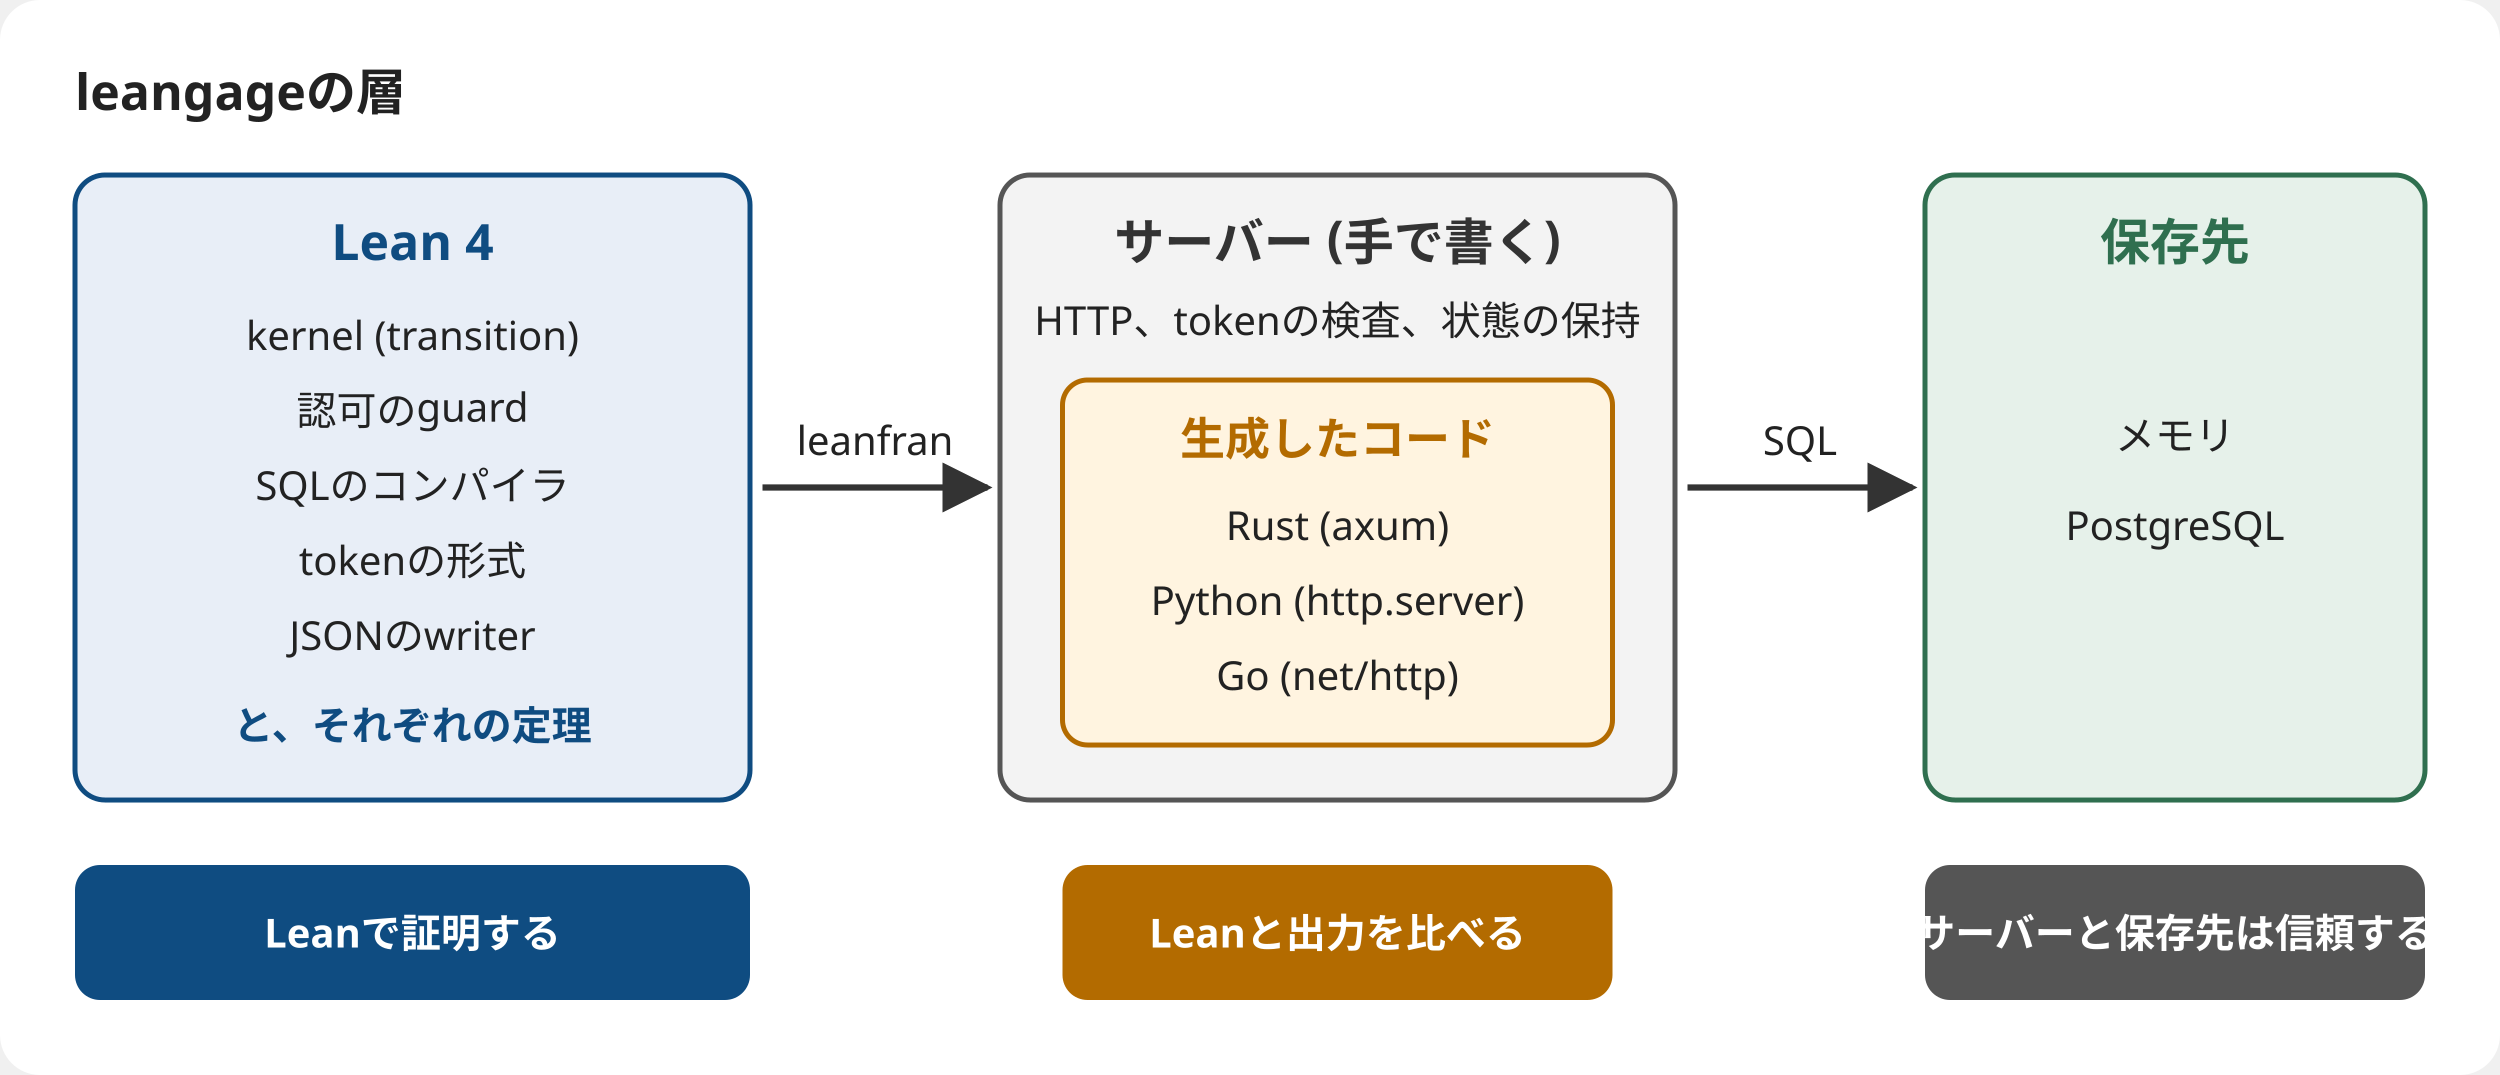
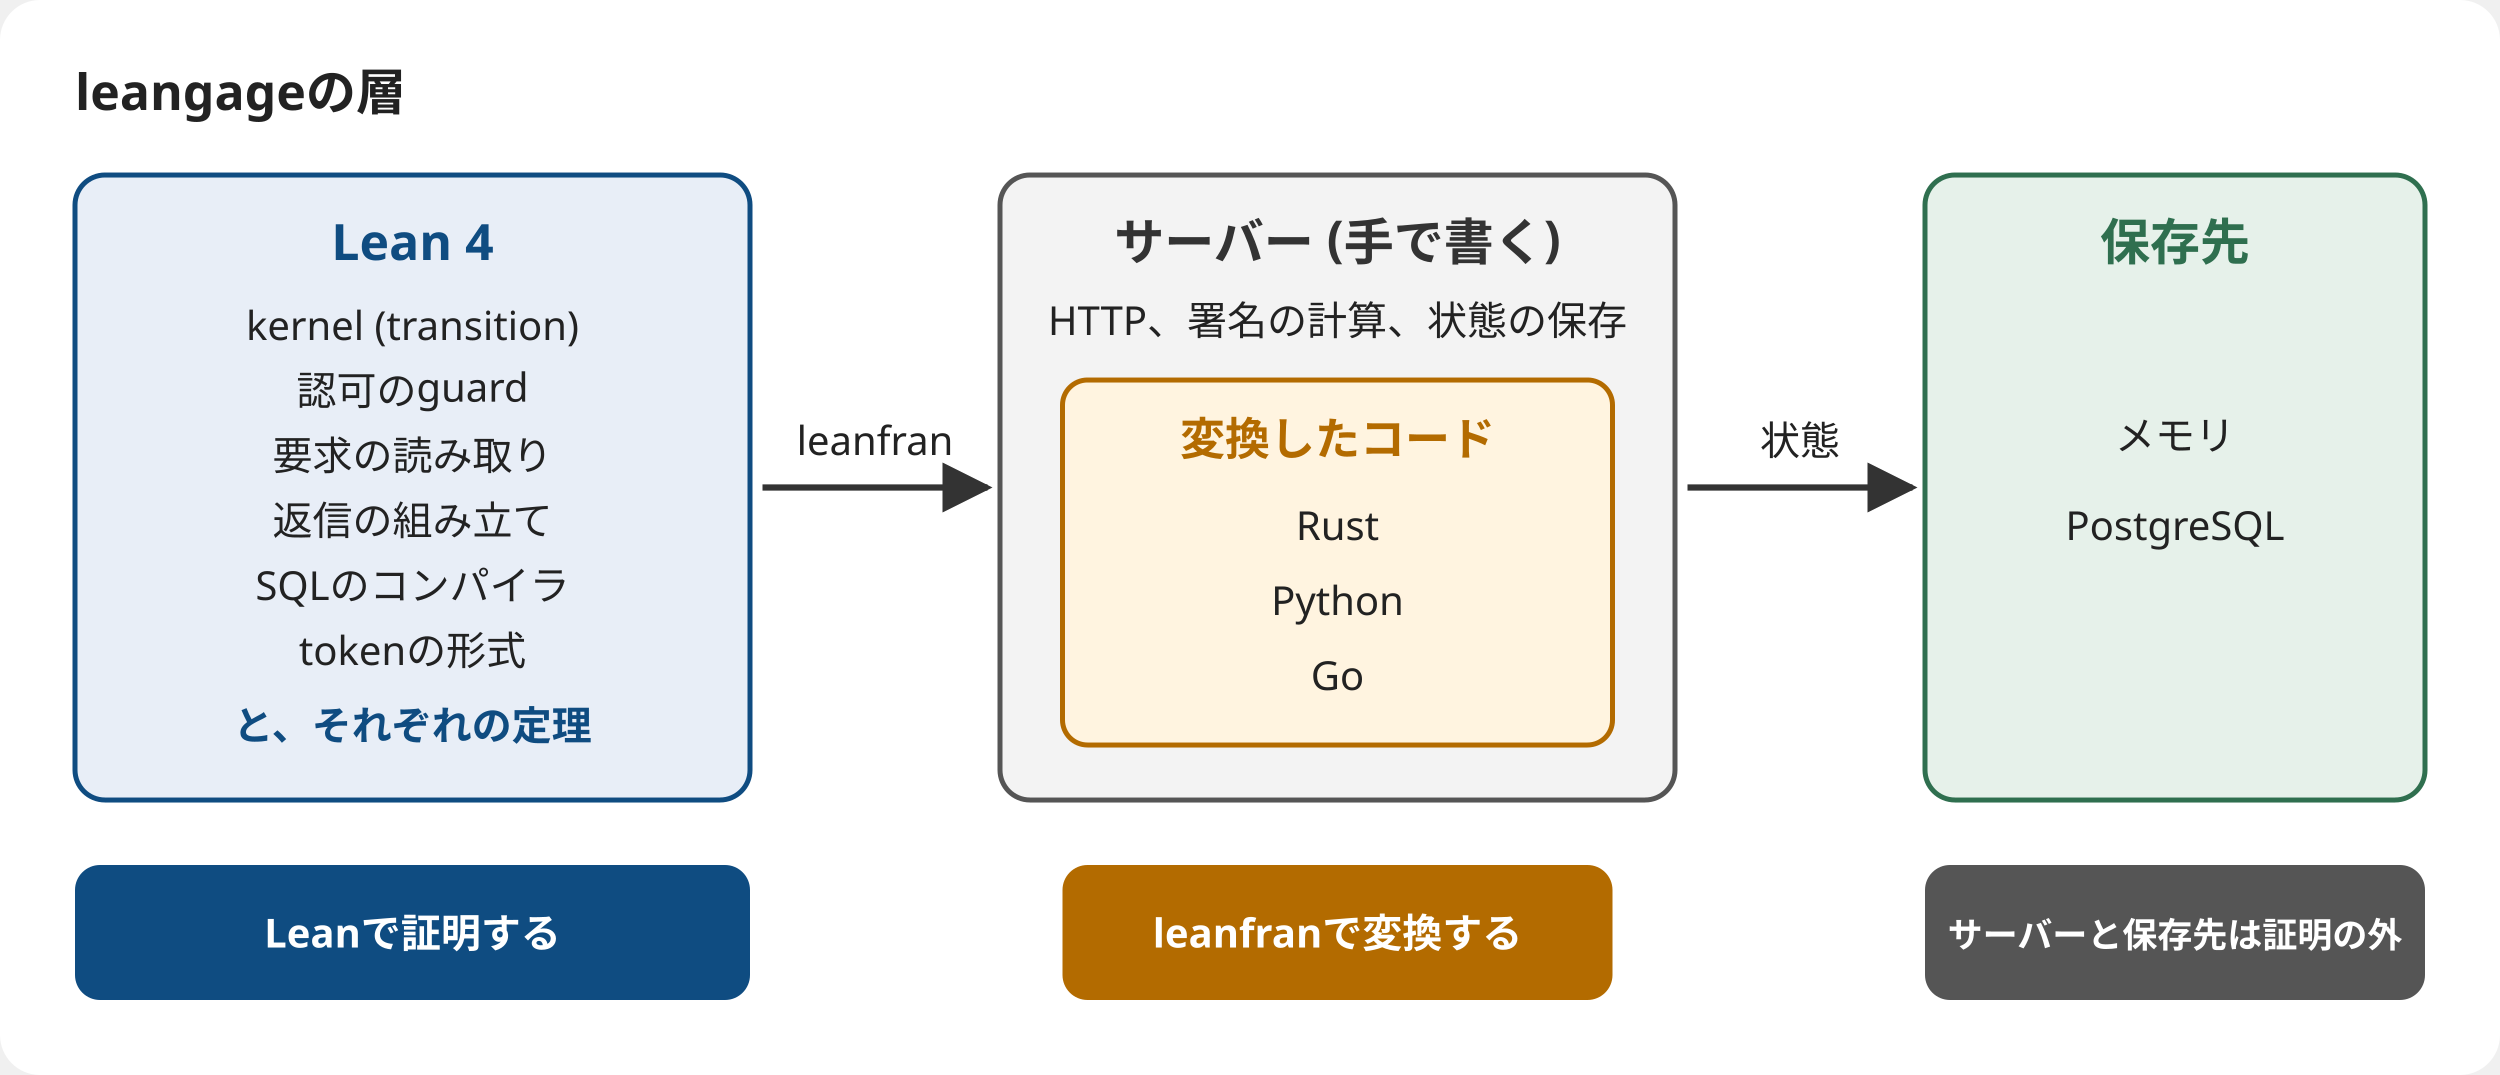
<svg xmlns="http://www.w3.org/2000/svg" width="1000" height="430" viewBox="0 0 1000 430" font-family="sans-serif">
  <defs>
    <marker id="a" viewBox="0 0 10 10" refX="9" refY="5" markerWidth="8" markerHeight="8" orient="auto">
      <path d="M0,0 L10,5 L0,10 z" fill="#333" />
    </marker>
  </defs>
  <rect x="0" y="0" width="1000" height="430" rx="16" fill="#fff" />
  <text x="30" y="44" font-size="20" font-weight="bold" fill="#222">leangageの層</text>
  <rect x="30" y="70" width="270" height="250" rx="12" fill="#e8eef7" stroke="#0f4c81" stroke-width="2" />
  <text x="165" y="104" font-size="20" font-weight="bold" text-anchor="middle" fill="#0f4c81">Lean 4</text>
-   <text x="165" y="140" font-size="16" text-anchor="middle" fill="#222">kernel (transition)</text>
-   <text x="165" y="170" font-size="16" text-anchor="middle" fill="#222">認可のguard</text>
-   <text x="165" y="200" font-size="16" text-anchor="middle" fill="#222">SQLのコンパイラ</text>
-   <text x="165" y="230" font-size="16" text-anchor="middle" fill="#222">tokenの形式</text>
-   <text x="165" y="260" font-size="16" text-anchor="middle" fill="#222">JSONのwriter</text>
+   <text x="165" y="136" font-size="16" text-anchor="middle" fill="#222">kernel (transition)</text>
+   <text x="165" y="162" font-size="16" text-anchor="middle" fill="#222">認可のguard</text>
+   <text x="165" y="188" font-size="16" text-anchor="middle" fill="#222">要求の読み取り</text>
+   <text x="165" y="214" font-size="16" text-anchor="middle" fill="#222">返信の組み立て</text>
+   <text x="165" y="240" font-size="16" text-anchor="middle" fill="#222">SQLのコンパイラ</text>
+   <text x="165" y="266" font-size="16" text-anchor="middle" fill="#222">tokenの形式</text>
  <text x="165" y="296" font-size="16" font-weight="bold" text-anchor="middle" fill="#0f4c81">と、それぞれの定理</text>
  <line x1="305" y1="195" x2="395" y2="195" stroke="#333" stroke-width="2.5" marker-end="url(#a)" />
  <text x="350" y="182" font-size="16" text-anchor="middle" fill="#222">leanfran</text>
  <rect x="400" y="70" width="270" height="250" rx="12" fill="#f3f3f3" stroke="#555" stroke-width="2" />
  <text x="535" y="104" font-size="20" font-weight="bold" text-anchor="middle" fill="#333">サーバー (手で書く)</text>
-   <text x="535" y="134" font-size="16" text-anchor="middle" fill="#222">HTTP、tokenの検査、状態の保持</text>
+   <text x="535" y="134" font-size="16" text-anchor="middle" fill="#222">HTTP、署名の計算、状態の保存</text>
  <rect x="425" y="152" width="220" height="146" rx="10" fill="#fff4e0" stroke="#b36b00" stroke-width="2" />
-   <text x="535" y="182" font-size="18" font-weight="bold" text-anchor="middle" fill="#b36b00">生成したコード</text>
-   <text x="535" y="216" font-size="16" text-anchor="middle" fill="#222">Rust (axum)</text>
-   <text x="535" y="246" font-size="16" text-anchor="middle" fill="#222">Python (http.server)</text>
-   <text x="535" y="276" font-size="16" text-anchor="middle" fill="#222">Go (net/http)</text>
+   <text x="535" y="182" font-size="18" font-weight="bold" text-anchor="middle" fill="#b36b00">変換したコード</text>
+   <text x="535" y="216" font-size="16" text-anchor="middle" fill="#222">Rust</text>
+   <text x="535" y="246" font-size="16" text-anchor="middle" fill="#222">Python</text>
+   <text x="535" y="276" font-size="16" text-anchor="middle" fill="#222">Go</text>
  <line x1="675" y1="195" x2="765" y2="195" stroke="#333" stroke-width="2.5" marker-end="url(#a)" />
-   <text x="720" y="182" font-size="16" text-anchor="middle" fill="#222">SQL</text>
+   <text x="720" y="182" font-size="16" text-anchor="middle" fill="#222">状態</text>
  <rect x="770" y="70" width="200" height="250" rx="12" fill="#e6f1ea" stroke="#2f6f4f" stroke-width="2" />
  <text x="870" y="104" font-size="20" font-weight="bold" text-anchor="middle" fill="#2f6f4f">保存先</text>
  <text x="870" y="180" font-size="16" text-anchor="middle" fill="#222">メモリ</text>
  <text x="870" y="216" font-size="16" text-anchor="middle" fill="#222">PostgreSQL</text>
  <rect x="30" y="346" width="270" height="54" rx="10" fill="#0f4c81" />
  <text x="165" y="379" font-size="16" font-weight="bold" text-anchor="middle" fill="#fff">Leanで証明する</text>
  <rect x="425" y="346" width="220" height="54" rx="10" fill="#b36b00" />
-   <text x="535" y="379" font-size="16" font-weight="bold" text-anchor="middle" fill="#fff">Leanと出力を比べる</text>
+   <text x="535" y="379" font-size="16" font-weight="bold" text-anchor="middle" fill="#fff">leanfranで変換する</text>
  <rect x="770" y="346" width="200" height="54" rx="10" fill="#555" />
-   <text x="870" y="379" font-size="16" font-weight="bold" text-anchor="middle" fill="#fff">サーバーと保存先は信頼する</text>
+   <text x="870" y="379" font-size="14" font-weight="bold" text-anchor="middle" fill="#fff">サーバーと保存先は証明の外</text>
</svg>
